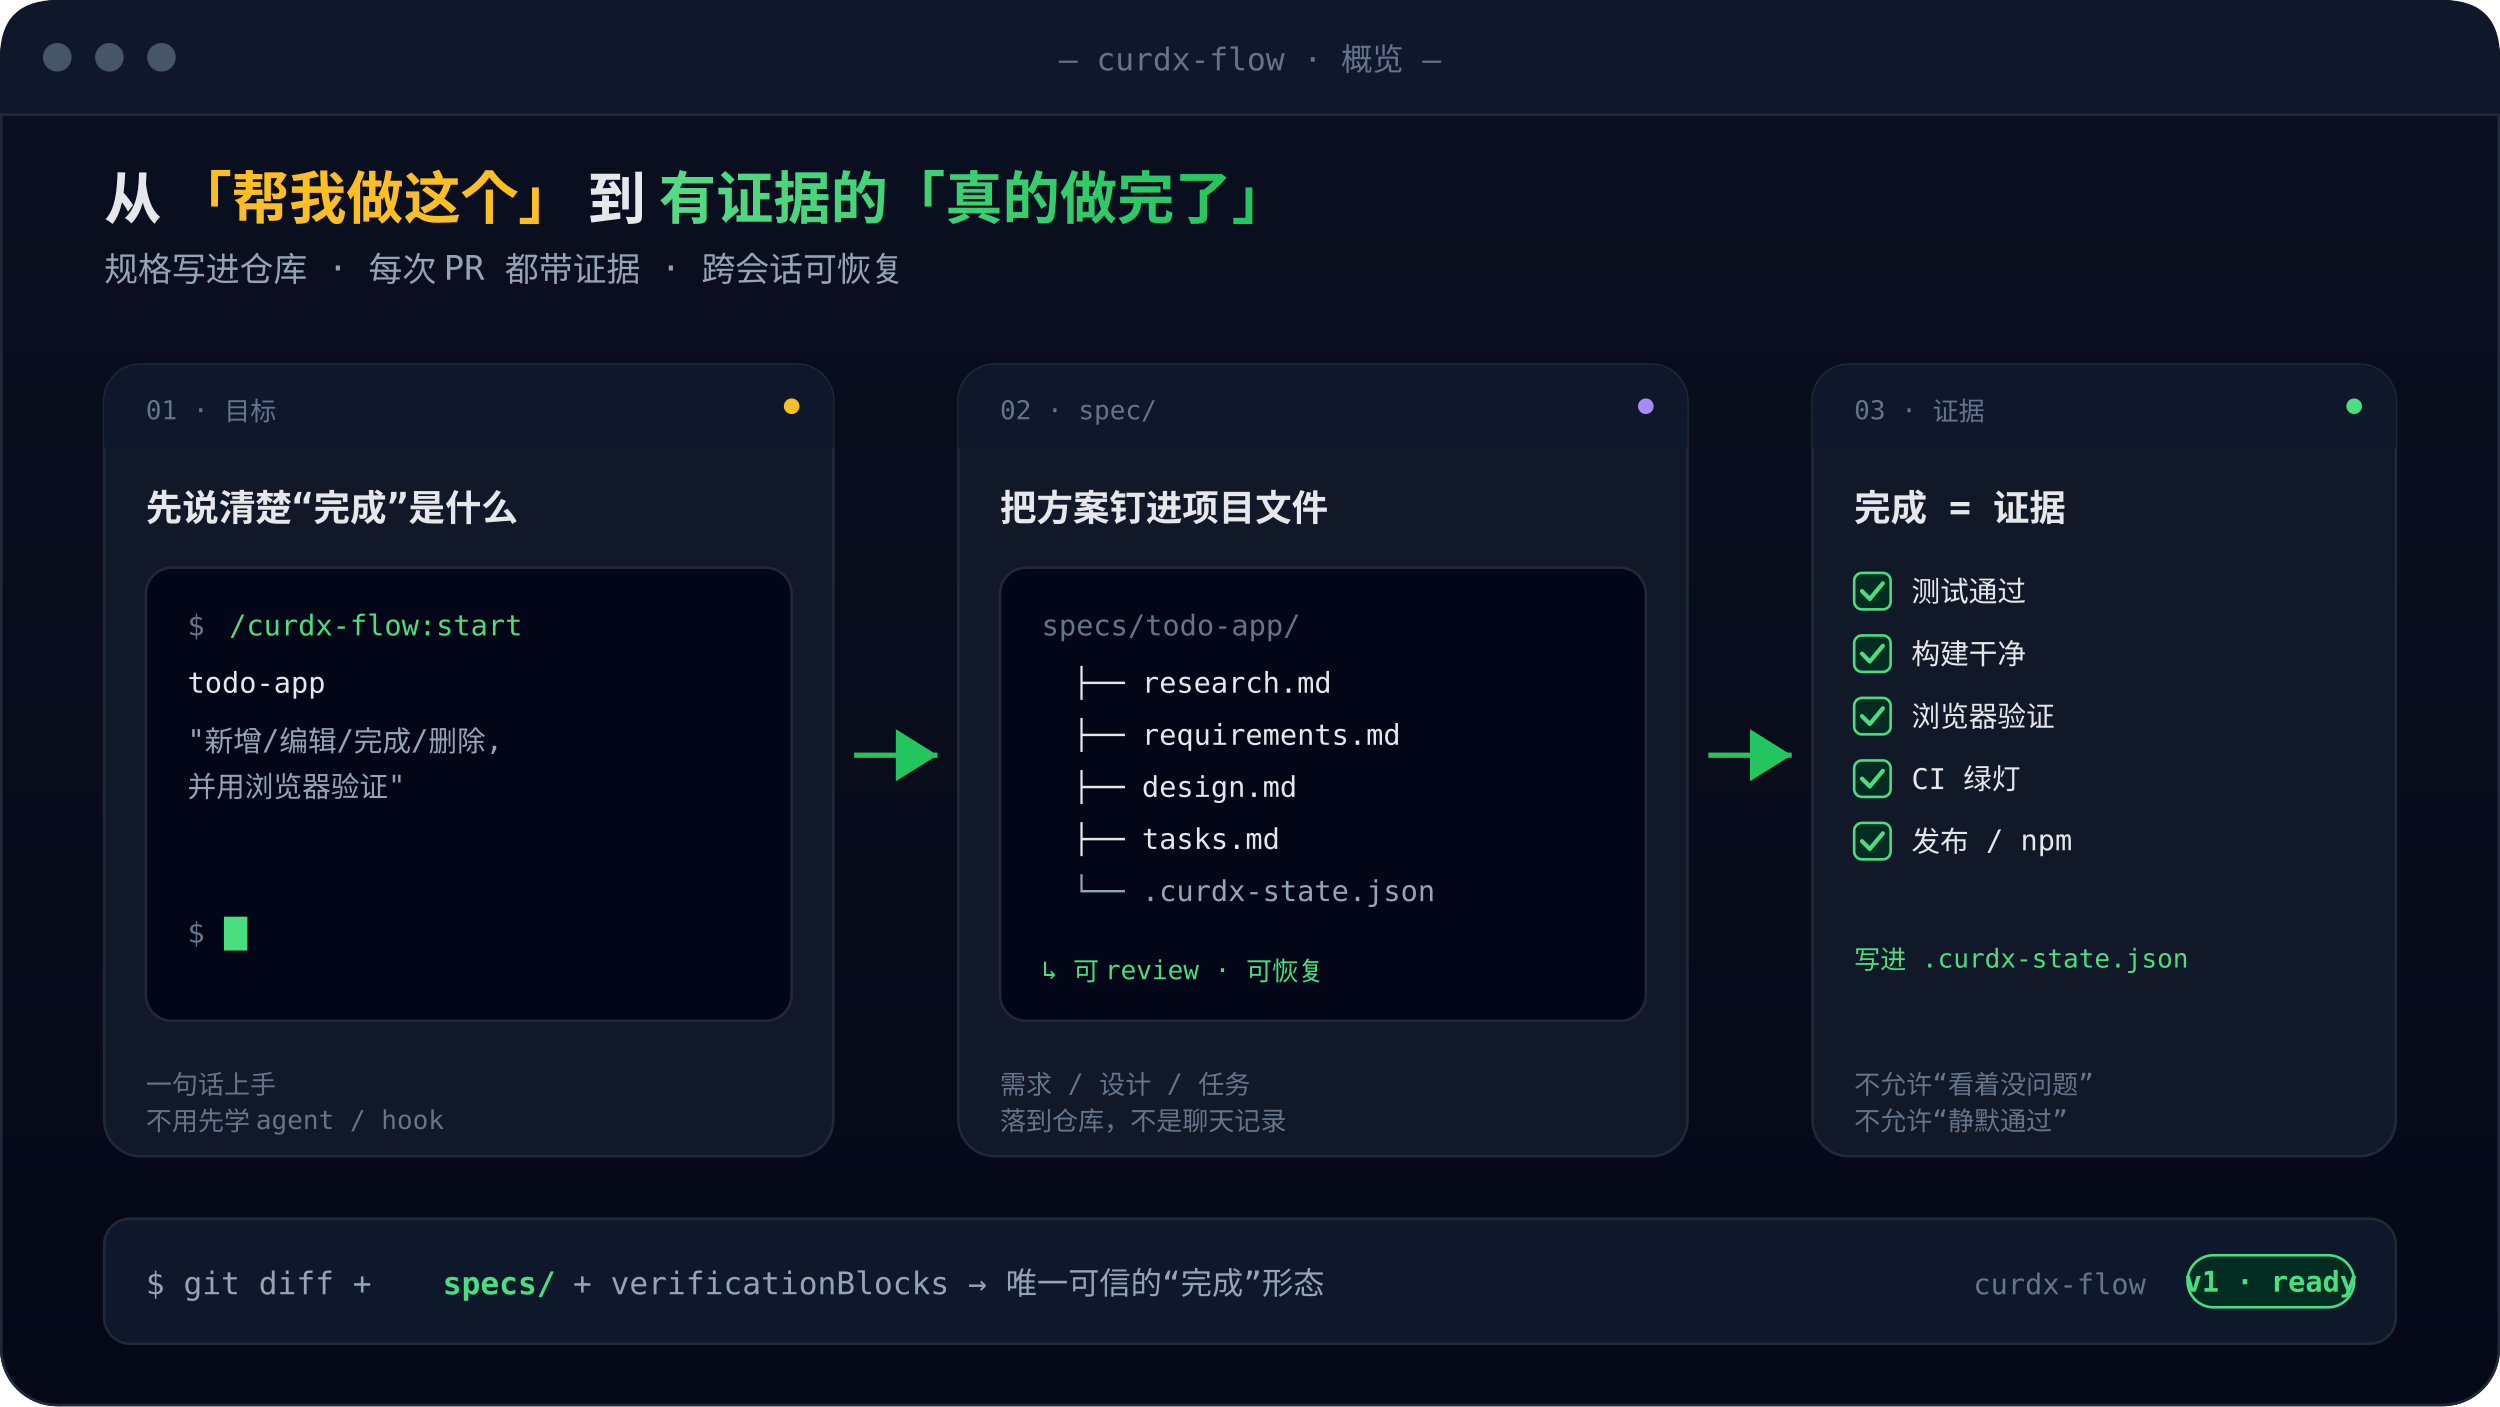
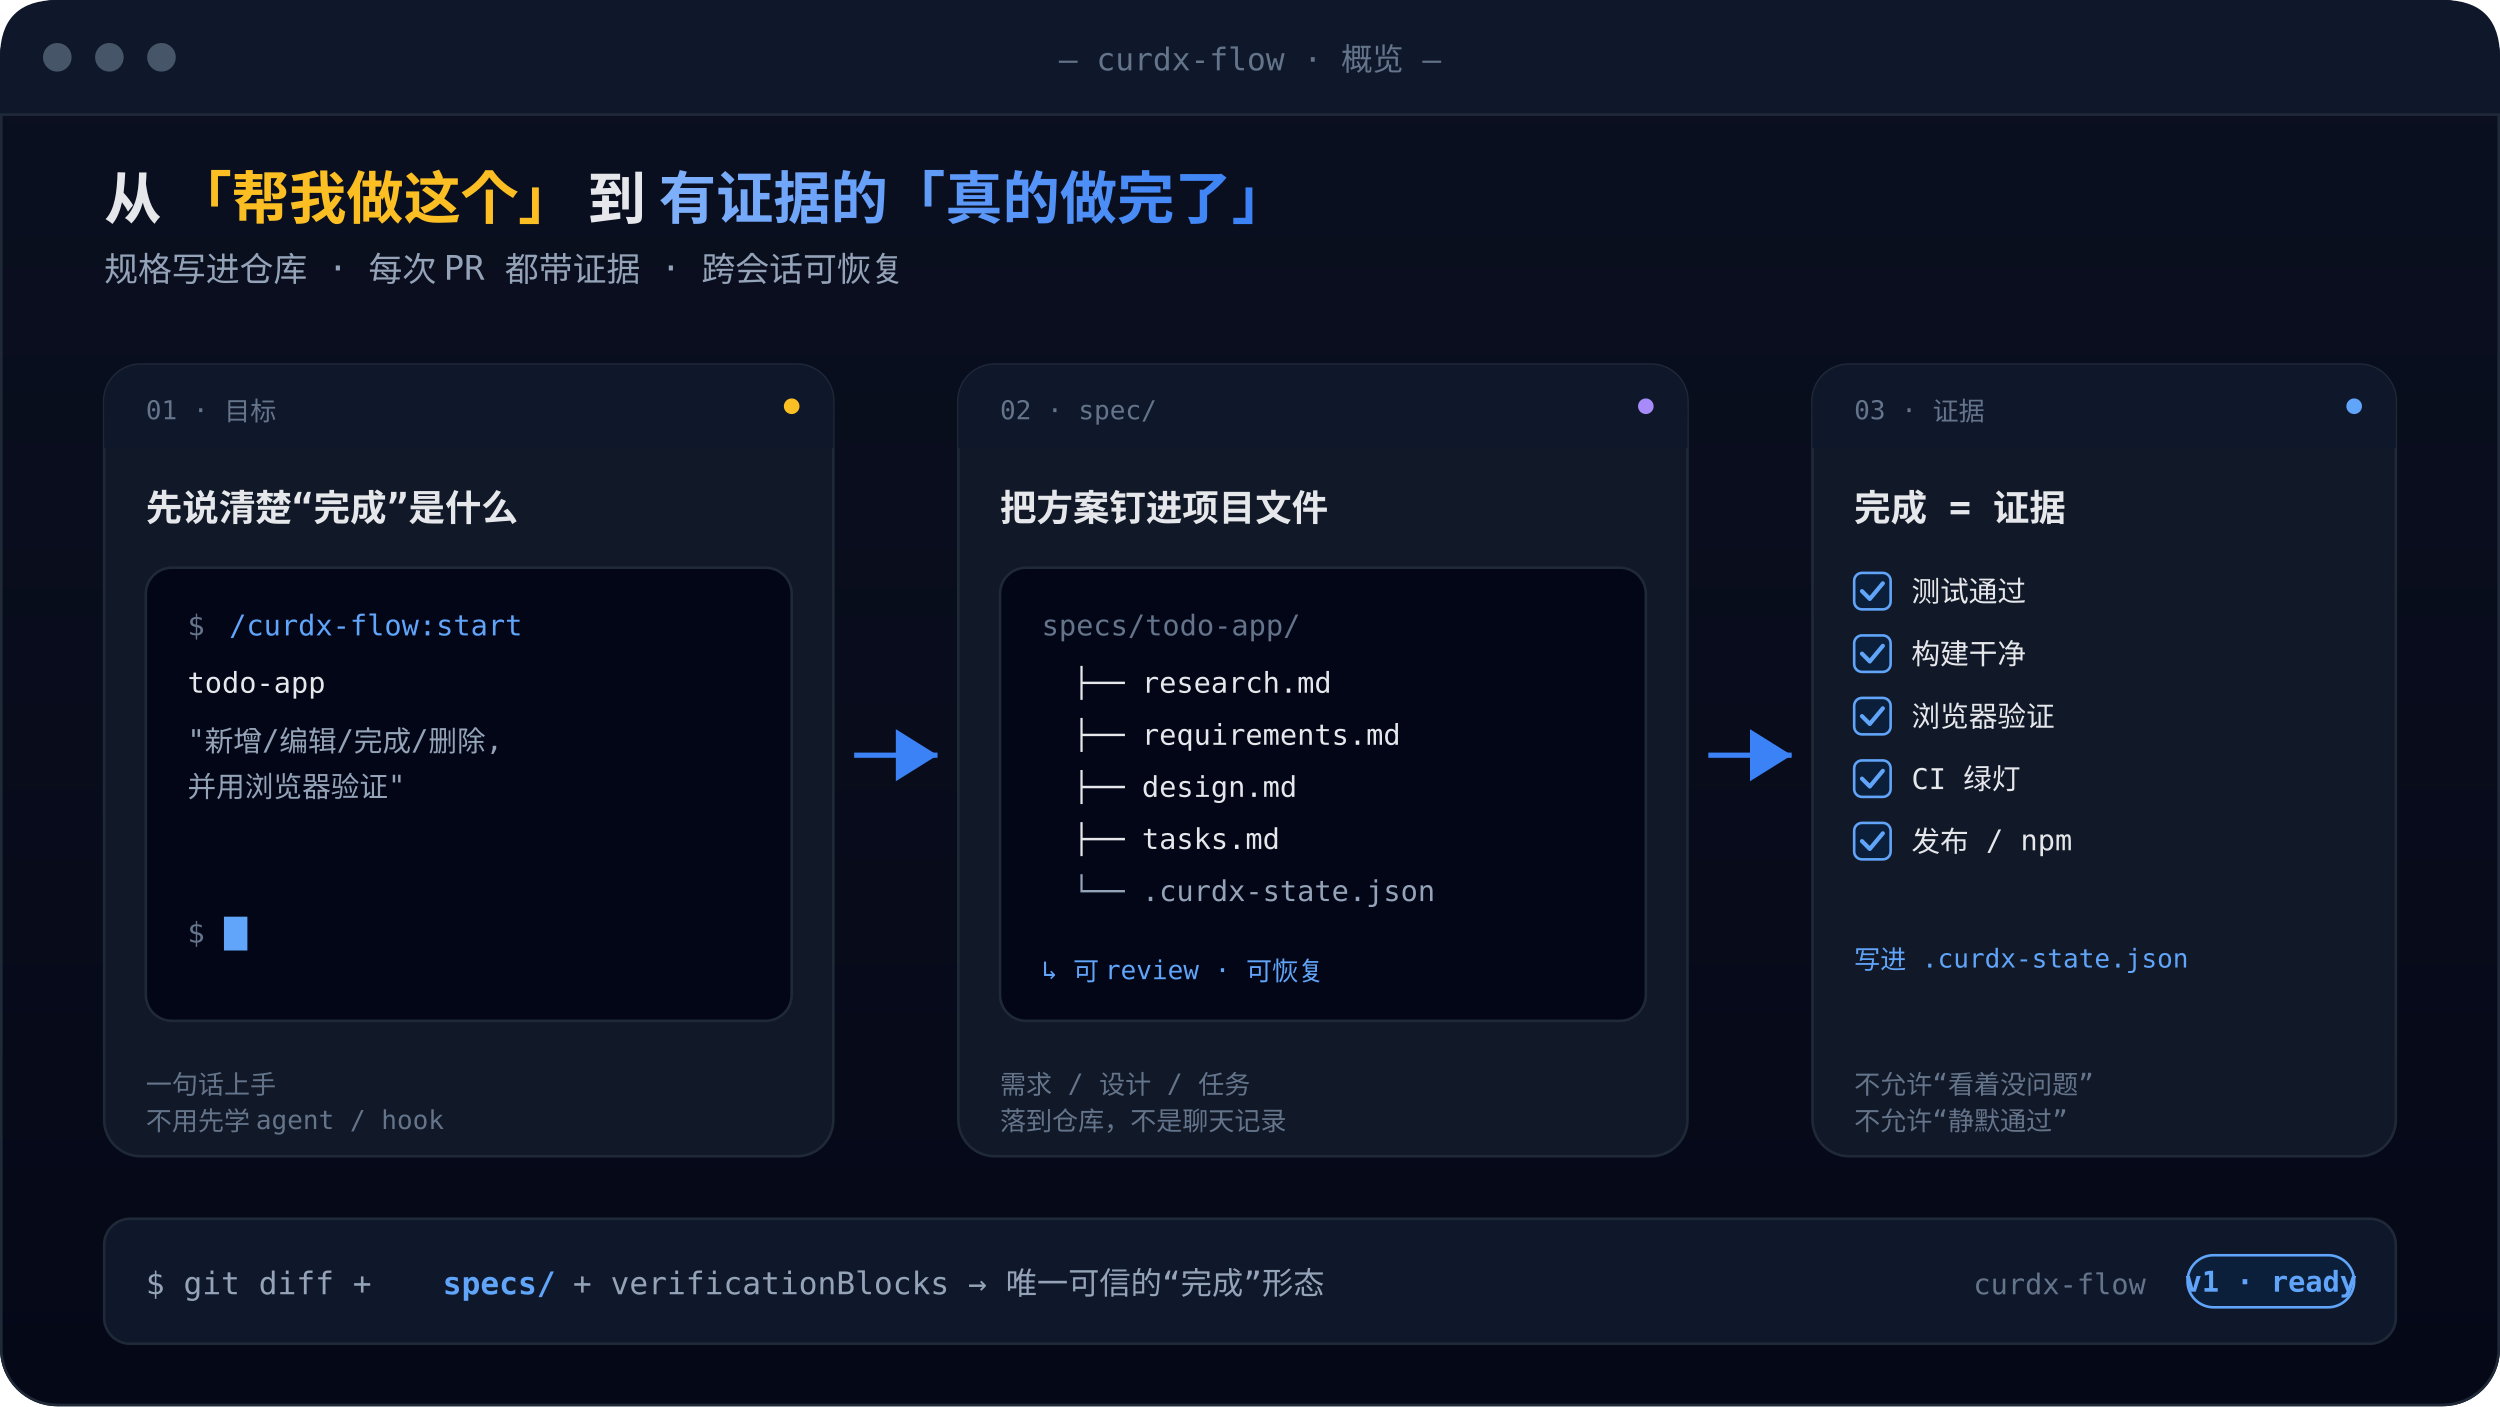
<svg xmlns="http://www.w3.org/2000/svg" viewBox="0 0 960 540" width="960" height="540" role="img" aria-labelledby="ovTitleZh ovDescZh" font-family="'JetBrains Mono', ui-monospace, 'PingFang SC', 'Microsoft YaHei', SFMono-Regular, Menlo, Consolas, monospace">
  <defs>
    <linearGradient id="ovBgZh" x1="0" y1="0" x2="0" y2="1">
      <stop offset="0" stop-color="#0B1020" />
      <stop offset="1" stop-color="#050817" />
    </linearGradient>
    <linearGradient id="ovGreenZh" x1="0" y1="0" x2="1" y2="0">
-       <stop offset="0" stop-color="#86EFAC" />
-       <stop offset="1" stop-color="#22C55E" />
+       <stop offset="0" stop-color="#BFDBFE" />
+       <stop offset="1" stop-color="#3B82F6" />
    </linearGradient>
    <marker id="ovArrZh" markerWidth="10" markerHeight="10" refX="8" refY="5" orient="auto">
-       <path d="M0 0 L8 5 L0 10 Z" fill="#22C55E" />
+       <path d="M0 0 L8 5 L0 10 Z" fill="#3B82F6" />
    </marker>
  </defs>
  <rect width="960" height="540" rx="22" fill="url(#ovBgZh)" />
  <rect x="0.5" y="0.5" width="959" height="539" rx="21.5" fill="none" stroke="#1F2937" />
  <path d="M0 22 Q0 0 22 0 L938 0 Q960 0 960 22 L960 44 L0 44 Z" fill="#0F172A" />
  <circle cx="22" cy="22" r="5.5" fill="#475569" />
  <circle cx="42" cy="22" r="5.5" fill="#475569" />
  <circle cx="62" cy="22" r="5.5" fill="#475569" />
  <text x="480" y="27" font-size="12" fill="#64748B" text-anchor="middle">— curdx-flow · 概览 —</text>
  <line x1="0" y1="44" x2="960" y2="44" stroke="#1F2937" />
  <text x="40" y="84" font-size="22" fill="#E5E7EB" font-weight="700">从 <tspan fill="#FBBF24">「帮我做这个」</tspan> 到 <tspan fill="url(#ovGreenZh)">有证据的「真的做完了」</tspan>
  </text>
  <text x="40" y="108" font-size="13" fill="#94A3B8">规格写进仓库 · 每次 PR 都带证据 · 跨会话可恢复</text>
  <g>
    <rect x="40" y="140" width="280" height="304" rx="14" fill="#111827" stroke="#1F2937" />
    <rect x="40" y="140" width="280" height="32" rx="14" fill="#0F172A" />
    <rect x="40" y="158" width="280" height="14" fill="#0F172A" />
    <text x="56" y="161" font-size="10" fill="#64748B">01 · 目标</text>
    <circle cx="304" cy="156" r="3" fill="#FBBF24" />
    <text x="56" y="200" font-size="14" fill="#E5E7EB" font-weight="700">先说清楚“完成”是什么</text>
    <rect x="56" y="218" width="248" height="174" rx="10" fill="#020617" stroke="#1F2937" />
    <text x="72" y="244" font-size="11" fill="#64748B">$</text>
-     <text x="88" y="244" font-size="11" fill="#4ADE80">/curdx-flow:start</text>
+     <text x="88" y="244" font-size="11" fill="#60A5FA">/curdx-flow:start</text>
    <text x="72" y="266" font-size="11" fill="#E5E7EB">  todo-app</text>
    <text x="72" y="288" font-size="11" fill="#94A3B8">  "新增/编辑/完成/删除,</text>
    <text x="72" y="306" font-size="11" fill="#94A3B8">   并用浏览器验证"</text>
    <text x="72" y="362" font-size="11" fill="#64748B">$</text>
-     <rect x="86" y="352" width="9" height="13" fill="#4ADE80">
+     <rect x="86" y="352" width="9" height="13" fill="#60A5FA">
      <animate attributeName="opacity" values="1;0.15;1" dur="1.1s" repeatCount="indefinite" />
    </rect>
    <text x="56" y="420" font-size="10" fill="#64748B">一句话上手</text>
    <text x="56" y="434" font-size="10" fill="#64748B">不用先学 agent / hook</text>
  </g>
-   <path d="M328 290 L360 290" stroke="#22C55E" stroke-width="2" marker-end="url(#ovArrZh)" />
+   <path d="M328 290 L360 290" stroke="#3B82F6" stroke-width="2" marker-end="url(#ovArrZh)" />
  <g>
    <rect x="368" y="140" width="280" height="304" rx="14" fill="#111827" stroke="#1F2937" />
    <rect x="368" y="140" width="280" height="32" rx="14" fill="#0F172A" />
    <rect x="368" y="158" width="280" height="14" fill="#0F172A" />
    <text x="384" y="161" font-size="10" fill="#64748B">02 · spec/</text>
    <circle cx="632" cy="156" r="3" fill="#A78BFA" />
    <text x="384" y="200" font-size="14" fill="#E5E7EB" font-weight="700">把方案钉进项目文件</text>
    <rect x="384" y="218" width="248" height="174" rx="10" fill="#020617" stroke="#1F2937" />
    <text x="400" y="244" font-size="11" fill="#64748B">specs/todo-app/</text>
    <text x="412" y="266" font-size="11" fill="#E5E7EB">├── research.md</text>
    <text x="412" y="286" font-size="11" fill="#E5E7EB">├── requirements.md</text>
    <text x="412" y="306" font-size="11" fill="#E5E7EB">├── design.md</text>
    <text x="412" y="326" font-size="11" fill="#E5E7EB">├── tasks.md</text>
    <text x="412" y="346" font-size="11" fill="#94A3B8">└── .curdx-state.json</text>
-     <text x="400" y="376" font-size="10" fill="#4ADE80">↳ 可 review · 可恢复</text>
+     <text x="400" y="376" font-size="10" fill="#60A5FA">↳ 可 review · 可恢复</text>
    <text x="384" y="420" font-size="10" fill="#64748B">需求 / 设计 / 任务</text>
    <text x="384" y="434" font-size="10" fill="#64748B">落到仓库，不是聊天记录</text>
  </g>
-   <path d="M656 290 L688 290" stroke="#22C55E" stroke-width="2" marker-end="url(#ovArrZh)" />
+   <path d="M656 290 L688 290" stroke="#3B82F6" stroke-width="2" marker-end="url(#ovArrZh)" />
  <g>
    <rect x="696" y="140" width="224" height="304" rx="14" fill="#111827" stroke="#1F2937" />
    <rect x="696" y="140" width="224" height="32" rx="14" fill="#0F172A" />
    <rect x="696" y="158" width="224" height="14" fill="#0F172A" />
    <text x="712" y="161" font-size="10" fill="#64748B">03 · 证据</text>
-     <circle cx="904" cy="156" r="3" fill="#4ADE80" />
+     <circle cx="904" cy="156" r="3" fill="#60A5FA" />
    <text x="712" y="200" font-size="14" fill="#E5E7EB" font-weight="700">完成 = 证据</text>
    <g font-size="11" fill="#E5E7EB">
-       <rect x="712" y="220" width="14" height="14" rx="3" fill="#022C22" stroke="#4ADE80" />
-       <path d="M715 227 L718 230 L723 224" stroke="#4ADE80" stroke-width="1.6" fill="none" stroke-linecap="round" stroke-linejoin="round" />
+       <rect x="712" y="220" width="14" height="14" rx="3" fill="#0B1F3A" stroke="#60A5FA" />
+       <path d="M715 227 L718 230 L723 224" stroke="#60A5FA" stroke-width="1.6" fill="none" stroke-linecap="round" stroke-linejoin="round" />
      <text x="734" y="231">测试通过</text>
-       <rect x="712" y="244" width="14" height="14" rx="3" fill="#022C22" stroke="#4ADE80" />
-       <path d="M715 251 L718 254 L723 248" stroke="#4ADE80" stroke-width="1.6" fill="none" stroke-linecap="round" stroke-linejoin="round" />
+       <rect x="712" y="244" width="14" height="14" rx="3" fill="#0B1F3A" stroke="#60A5FA" />
+       <path d="M715 251 L718 254 L723 248" stroke="#60A5FA" stroke-width="1.6" fill="none" stroke-linecap="round" stroke-linejoin="round" />
      <text x="734" y="255">构建干净</text>
-       <rect x="712" y="268" width="14" height="14" rx="3" fill="#022C22" stroke="#4ADE80" />
-       <path d="M715 275 L718 278 L723 272" stroke="#4ADE80" stroke-width="1.6" fill="none" stroke-linecap="round" stroke-linejoin="round" />
+       <rect x="712" y="268" width="14" height="14" rx="3" fill="#0B1F3A" stroke="#60A5FA" />
+       <path d="M715 275 L718 278 L723 272" stroke="#60A5FA" stroke-width="1.6" fill="none" stroke-linecap="round" stroke-linejoin="round" />
      <text x="734" y="279">浏览器验证</text>
-       <rect x="712" y="292" width="14" height="14" rx="3" fill="#022C22" stroke="#4ADE80" />
-       <path d="M715 299 L718 302 L723 296" stroke="#4ADE80" stroke-width="1.6" fill="none" stroke-linecap="round" stroke-linejoin="round" />
+       <rect x="712" y="292" width="14" height="14" rx="3" fill="#0B1F3A" stroke="#60A5FA" />
+       <path d="M715 299 L718 302 L723 296" stroke="#60A5FA" stroke-width="1.6" fill="none" stroke-linecap="round" stroke-linejoin="round" />
      <text x="734" y="303">CI 绿灯</text>
-       <rect x="712" y="316" width="14" height="14" rx="3" fill="#022C22" stroke="#4ADE80" />
-       <path d="M715 323 L718 326 L723 320" stroke="#4ADE80" stroke-width="1.6" fill="none" stroke-linecap="round" stroke-linejoin="round" />
+       <rect x="712" y="316" width="14" height="14" rx="3" fill="#0B1F3A" stroke="#60A5FA" />
+       <path d="M715 323 L718 326 L723 320" stroke="#60A5FA" stroke-width="1.6" fill="none" stroke-linecap="round" stroke-linejoin="round" />
      <text x="734" y="327">发布 / npm</text>
    </g>
-     <text x="712" y="372" font-size="10" fill="#4ADE80">写进 .curdx-state.json</text>
+     <text x="712" y="372" font-size="10" fill="#60A5FA">写进 .curdx-state.json</text>
    <text x="712" y="420" font-size="10" fill="#64748B">不允许“看着没问题”</text>
    <text x="712" y="434" font-size="10" fill="#64748B">不允许“静默通过”</text>
  </g>
  <rect x="40" y="468" width="880" height="48" rx="10" fill="#0F172A" stroke="#1F2937" />
  <text x="56" y="497" font-size="12" fill="#94A3B8">$ git diff +</text>
-   <text x="170" y="497" font-size="12" fill="#4ADE80" font-weight="700">specs/</text>
+   <text x="170" y="497" font-size="12" fill="#60A5FA" font-weight="700">specs/</text>
  <text x="220" y="497" font-size="12" fill="#94A3B8">+ verificationBlocks  →  唯一可信的“完成”形态</text>
  <text x="824" y="497" font-size="11" fill="#64748B" text-anchor="end">curdx-flow</text>
-   <rect x="840" y="482" width="64" height="20" rx="10" fill="#022C22" stroke="#4ADE80" />
-   <text x="872" y="496" font-size="11" fill="#4ADE80" text-anchor="middle" font-weight="700">v1 · ready</text>
+   <rect x="840" y="482" width="64" height="20" rx="10" fill="#0B1F3A" stroke="#60A5FA" />
+   <text x="872" y="496" font-size="11" fill="#60A5FA" text-anchor="middle" font-weight="700">v1 · ready</text>
</svg>
